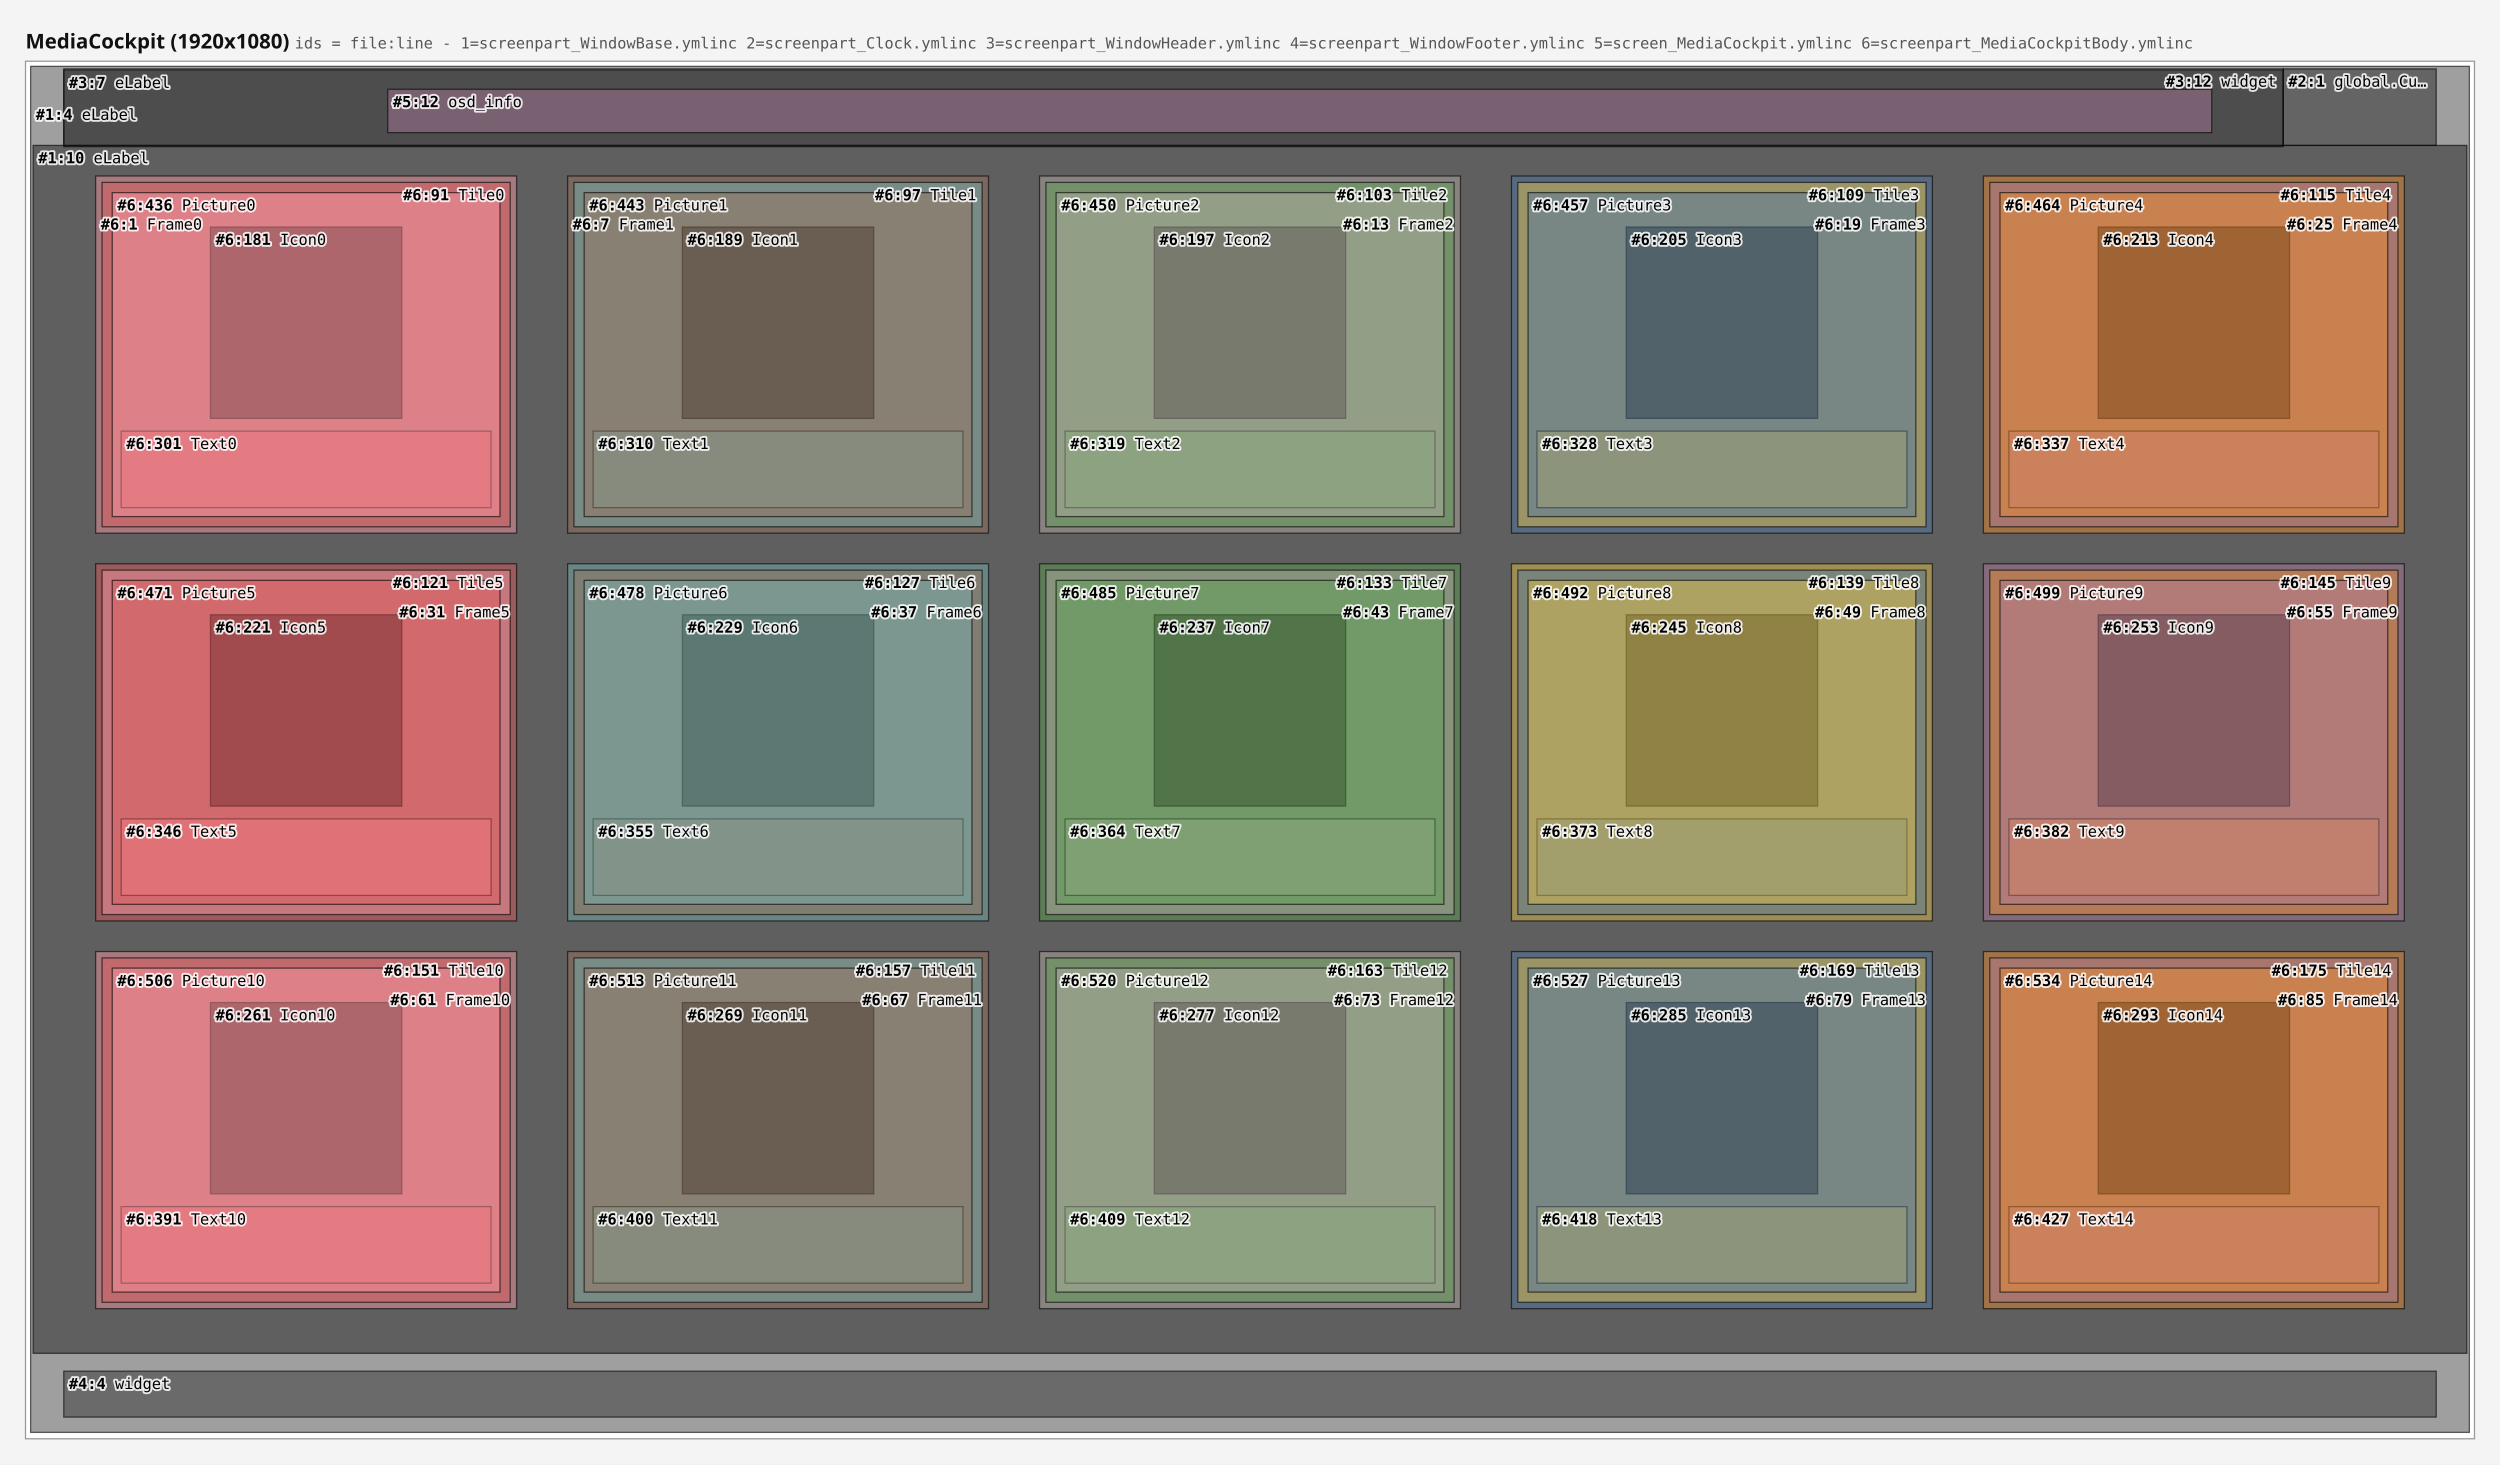
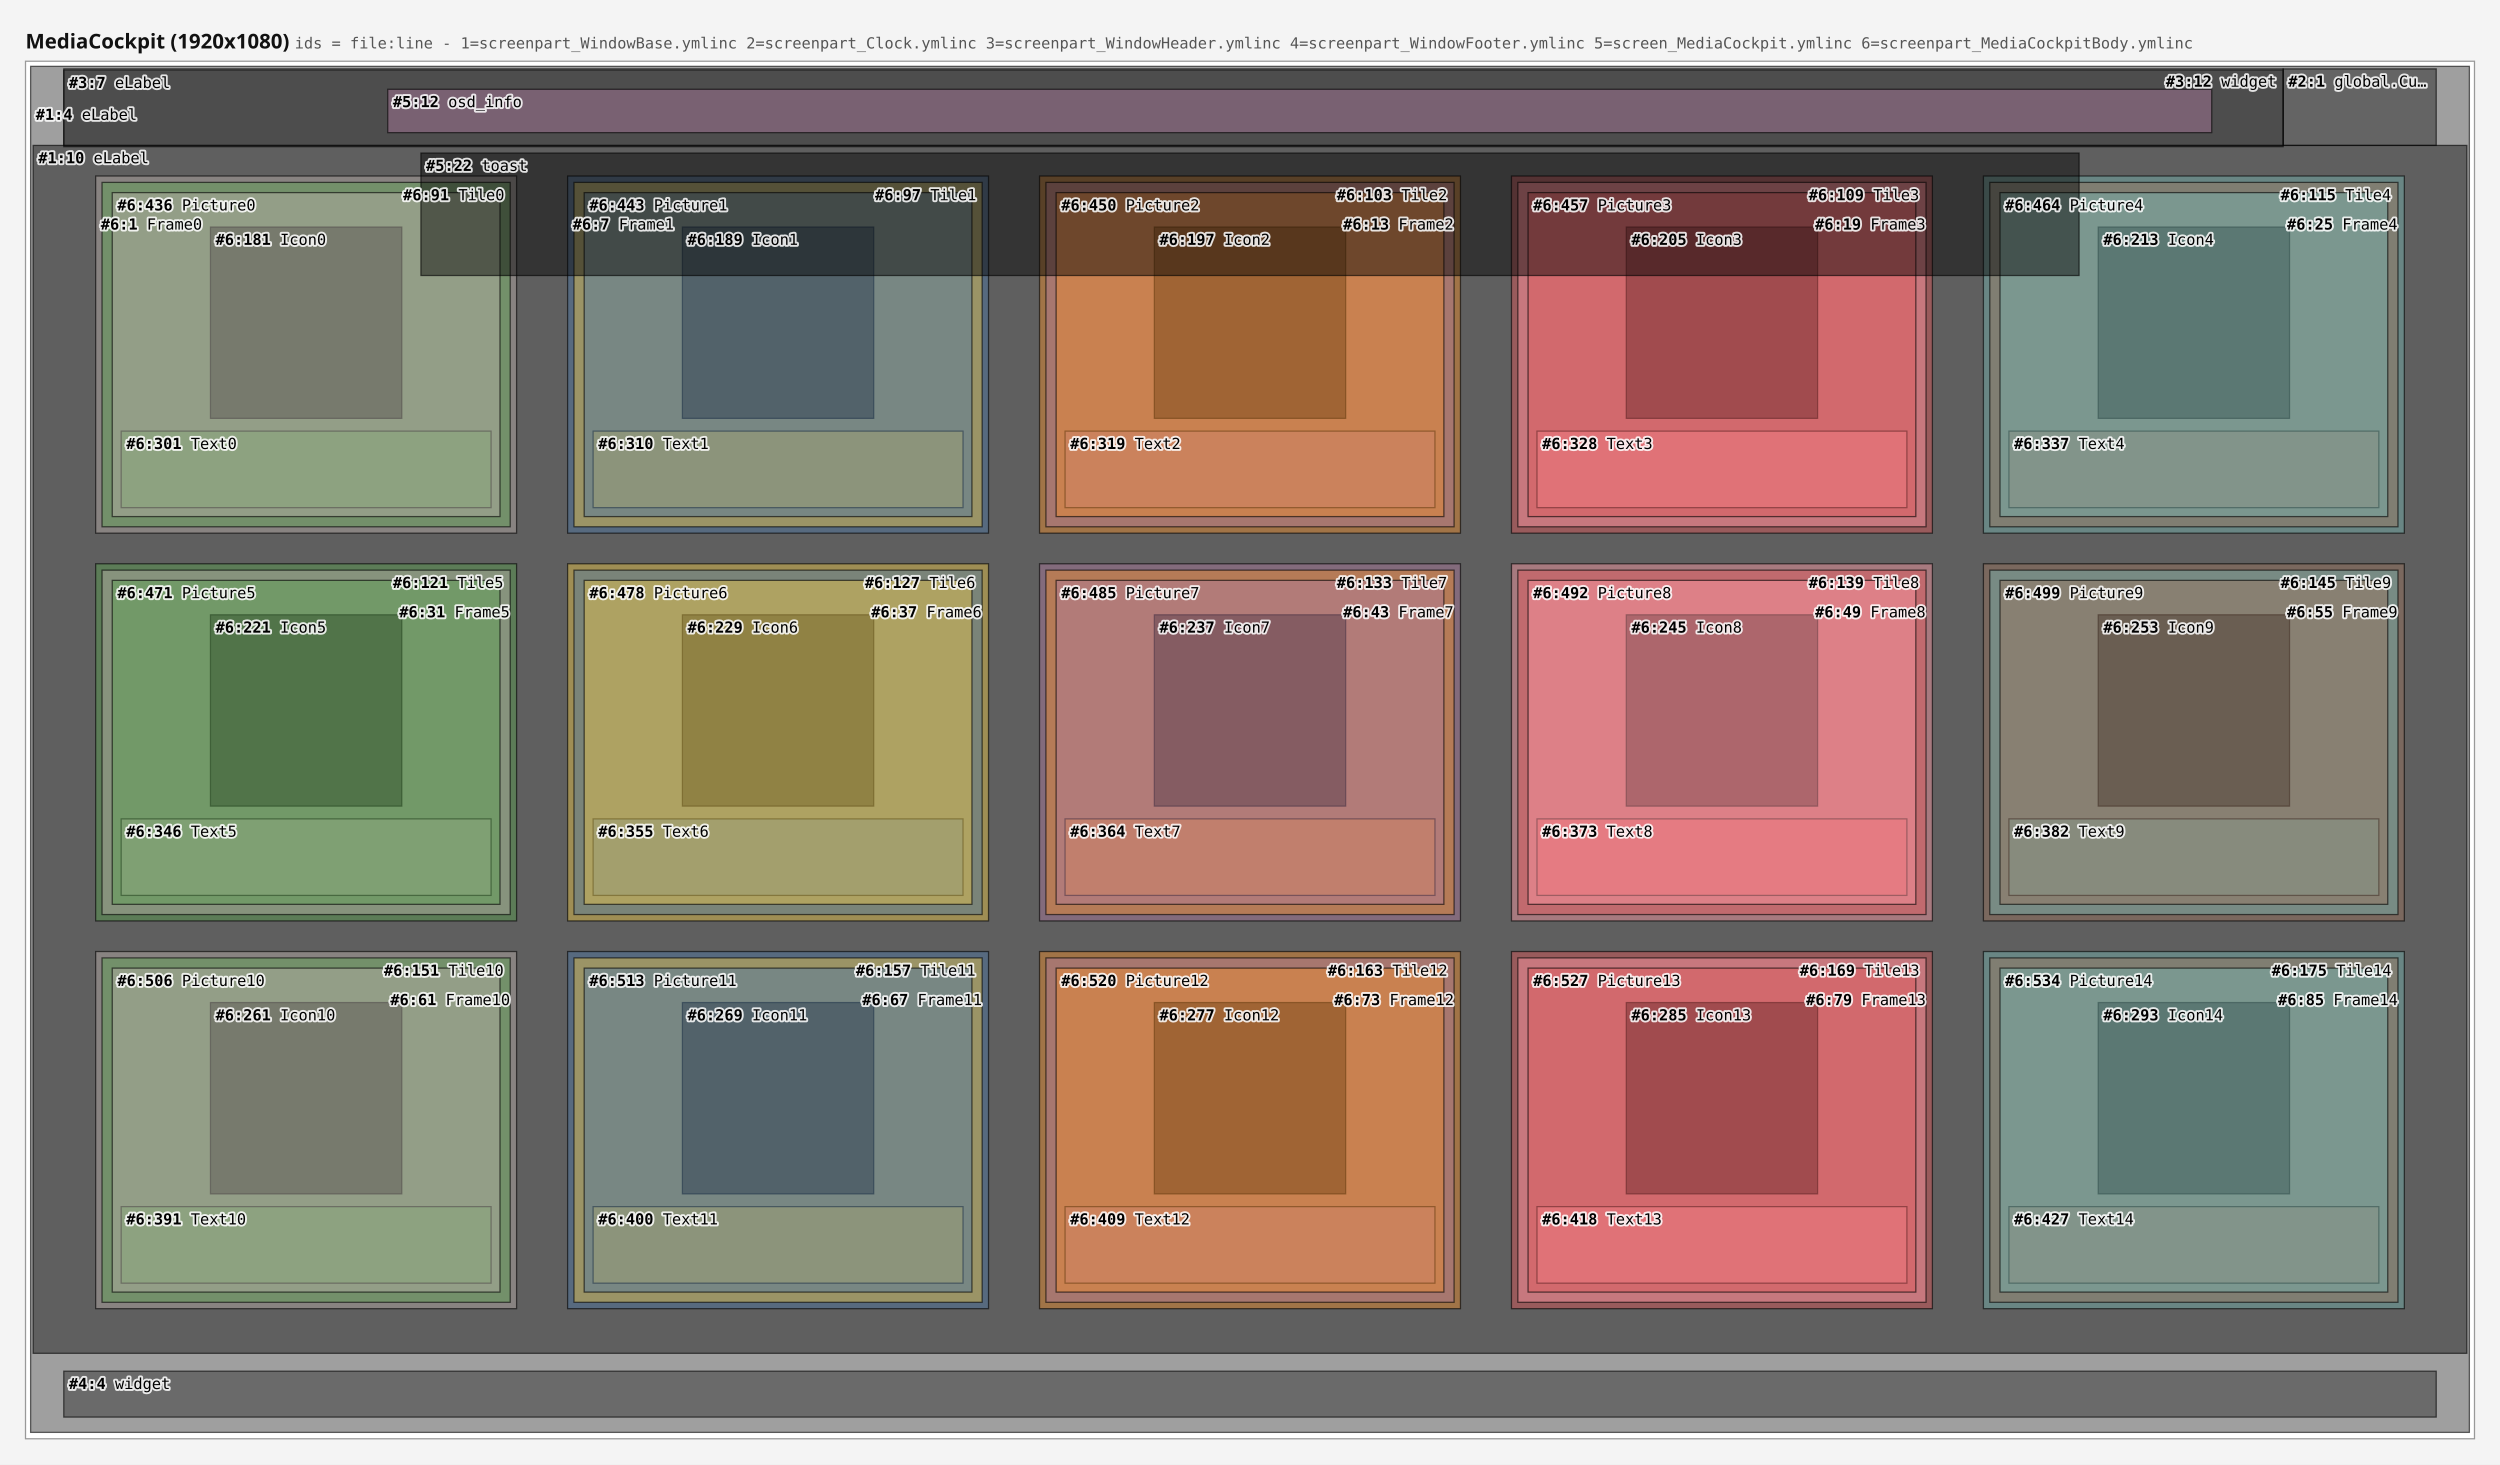
<svg xmlns="http://www.w3.org/2000/svg" width="1960" height="1148" viewBox="0 0 1960 1148">
  <rect x="0" y="0" width="1960" height="1148" fill="#f4f4f4" />
  <text x="20" y="38" font-family="sans-serif" font-size="16" font-weight="bold" fill="#111111">MediaCockpit (1920x1080) <tspan font-family="monospace" font-size="12" font-weight="normal" fill="#555555">ids = file:line - 1=screenpart_WindowBase.ymlinc  2=screenpart_Clock.ymlinc  3=screenpart_WindowHeader.ymlinc  4=screenpart_WindowFooter.ymlinc  5=screen_MediaCockpit.ymlinc  6=screenpart_MediaCockpitBody.ymlinc</tspan>
  </text>
  <g data-screen="0" transform="translate(20,48)">
    <rect x="0" y="0" width="1920" height="1080" fill="#ffffff" stroke="#999999" stroke-width="1" />
    <rect data-ref="0:0" data-src="screenpart_WindowBase.ymlinc:4" x="4" y="4" width="1912" height="1071" fill="#2c2c2c" fill-opacity="0.45" stroke="#000000" stroke-opacity="0.6" stroke-width="1" />
    <rect data-ref="0:1" data-src="screenpart_WindowBase.ymlinc:10" x="6" y="66" width="1908" height="947" fill="#121212" fill-opacity="0.45" stroke="#000000" stroke-opacity="0.6" stroke-width="1" />
-     <rect data-ref="0:7" data-src="screenpart_MediaCockpitBody.ymlinc:1" x="55" y="90" width="330" height="280" fill="#ff9da7" fill-opacity="0.45" stroke="#000000" stroke-opacity="0.6" stroke-width="1" />
-     <rect data-ref="0:8" data-src="screenpart_MediaCockpitBody.ymlinc:7" x="425" y="90" width="330" height="280" fill="#9c755f" fill-opacity="0.45" stroke="#000000" stroke-opacity="0.6" stroke-width="1" />
-     <rect data-ref="0:9" data-src="screenpart_MediaCockpitBody.ymlinc:13" x="795" y="90" width="330" height="280" fill="#bab0ac" fill-opacity="0.45" stroke="#000000" stroke-opacity="0.6" stroke-width="1" />
-     <rect data-ref="0:10" data-src="screenpart_MediaCockpitBody.ymlinc:19" x="1165" y="90" width="330" height="280" fill="#4e79a7" fill-opacity="0.45" stroke="#000000" stroke-opacity="0.6" stroke-width="1" />
-     <rect data-ref="0:11" data-src="screenpart_MediaCockpitBody.ymlinc:25" x="1535" y="90" width="330" height="280" fill="#f28e2b" fill-opacity="0.45" stroke="#000000" stroke-opacity="0.6" stroke-width="1" />
-     <rect data-ref="0:12" data-src="screenpart_MediaCockpitBody.ymlinc:31" x="55" y="394" width="330" height="280" fill="#e15759" fill-opacity="0.45" stroke="#000000" stroke-opacity="0.6" stroke-width="1" />
-     <rect data-ref="0:13" data-src="screenpart_MediaCockpitBody.ymlinc:37" x="425" y="394" width="330" height="280" fill="#76b7b2" fill-opacity="0.45" stroke="#000000" stroke-opacity="0.6" stroke-width="1" />
-     <rect data-ref="0:14" data-src="screenpart_MediaCockpitBody.ymlinc:43" x="795" y="394" width="330" height="280" fill="#59a14f" fill-opacity="0.45" stroke="#000000" stroke-opacity="0.6" stroke-width="1" />
-     <rect data-ref="0:15" data-src="screenpart_MediaCockpitBody.ymlinc:49" x="1165" y="394" width="330" height="280" fill="#edc948" fill-opacity="0.45" stroke="#000000" stroke-opacity="0.6" stroke-width="1" />
-     <rect data-ref="0:16" data-src="screenpart_MediaCockpitBody.ymlinc:55" x="1535" y="394" width="330" height="280" fill="#b07aa1" fill-opacity="0.45" stroke="#000000" stroke-opacity="0.6" stroke-width="1" />
-     <rect data-ref="0:17" data-src="screenpart_MediaCockpitBody.ymlinc:61" x="55" y="698" width="330" height="280" fill="#ff9da7" fill-opacity="0.45" stroke="#000000" stroke-opacity="0.6" stroke-width="1" />
-     <rect data-ref="0:18" data-src="screenpart_MediaCockpitBody.ymlinc:67" x="425" y="698" width="330" height="280" fill="#9c755f" fill-opacity="0.45" stroke="#000000" stroke-opacity="0.6" stroke-width="1" />
-     <rect data-ref="0:19" data-src="screenpart_MediaCockpitBody.ymlinc:73" x="795" y="698" width="330" height="280" fill="#bab0ac" fill-opacity="0.45" stroke="#000000" stroke-opacity="0.6" stroke-width="1" />
-     <rect data-ref="0:20" data-src="screenpart_MediaCockpitBody.ymlinc:79" x="1165" y="698" width="330" height="280" fill="#4e79a7" fill-opacity="0.45" stroke="#000000" stroke-opacity="0.6" stroke-width="1" />
-     <rect data-ref="0:21" data-src="screenpart_MediaCockpitBody.ymlinc:85" x="1535" y="698" width="330" height="280" fill="#f28e2b" fill-opacity="0.45" stroke="#000000" stroke-opacity="0.6" stroke-width="1" />
-     <rect data-ref="0:22" data-src="screenpart_MediaCockpitBody.ymlinc:91" x="60" y="95" width="320" height="270" fill="#e15759" fill-opacity="0.45" stroke="#000000" stroke-opacity="0.6" stroke-width="1" />
-     <rect data-ref="0:23" data-src="screenpart_MediaCockpitBody.ymlinc:97" x="430" y="95" width="320" height="270" fill="#76b7b2" fill-opacity="0.45" stroke="#000000" stroke-opacity="0.6" stroke-width="1" />
-     <rect data-ref="0:24" data-src="screenpart_MediaCockpitBody.ymlinc:103" x="800" y="95" width="320" height="270" fill="#59a14f" fill-opacity="0.45" stroke="#000000" stroke-opacity="0.6" stroke-width="1" />
-     <rect data-ref="0:25" data-src="screenpart_MediaCockpitBody.ymlinc:109" x="1170" y="95" width="320" height="270" fill="#edc948" fill-opacity="0.45" stroke="#000000" stroke-opacity="0.6" stroke-width="1" />
-     <rect data-ref="0:26" data-src="screenpart_MediaCockpitBody.ymlinc:115" x="1540" y="95" width="320" height="270" fill="#b07aa1" fill-opacity="0.45" stroke="#000000" stroke-opacity="0.6" stroke-width="1" />
-     <rect data-ref="0:27" data-src="screenpart_MediaCockpitBody.ymlinc:121" x="60" y="399" width="320" height="270" fill="#ff9da7" fill-opacity="0.45" stroke="#000000" stroke-opacity="0.6" stroke-width="1" />
-     <rect data-ref="0:28" data-src="screenpart_MediaCockpitBody.ymlinc:127" x="430" y="399" width="320" height="270" fill="#9c755f" fill-opacity="0.45" stroke="#000000" stroke-opacity="0.6" stroke-width="1" />
-     <rect data-ref="0:29" data-src="screenpart_MediaCockpitBody.ymlinc:133" x="800" y="399" width="320" height="270" fill="#bab0ac" fill-opacity="0.45" stroke="#000000" stroke-opacity="0.6" stroke-width="1" />
-     <rect data-ref="0:30" data-src="screenpart_MediaCockpitBody.ymlinc:139" x="1170" y="399" width="320" height="270" fill="#4e79a7" fill-opacity="0.45" stroke="#000000" stroke-opacity="0.6" stroke-width="1" />
-     <rect data-ref="0:31" data-src="screenpart_MediaCockpitBody.ymlinc:145" x="1540" y="399" width="320" height="270" fill="#f28e2b" fill-opacity="0.45" stroke="#000000" stroke-opacity="0.6" stroke-width="1" />
-     <rect data-ref="0:32" data-src="screenpart_MediaCockpitBody.ymlinc:151" x="60" y="703" width="320" height="270" fill="#e15759" fill-opacity="0.45" stroke="#000000" stroke-opacity="0.6" stroke-width="1" />
-     <rect data-ref="0:33" data-src="screenpart_MediaCockpitBody.ymlinc:157" x="430" y="703" width="320" height="270" fill="#76b7b2" fill-opacity="0.45" stroke="#000000" stroke-opacity="0.6" stroke-width="1" />
-     <rect data-ref="0:34" data-src="screenpart_MediaCockpitBody.ymlinc:163" x="800" y="703" width="320" height="270" fill="#59a14f" fill-opacity="0.45" stroke="#000000" stroke-opacity="0.6" stroke-width="1" />
-     <rect data-ref="0:35" data-src="screenpart_MediaCockpitBody.ymlinc:169" x="1170" y="703" width="320" height="270" fill="#edc948" fill-opacity="0.45" stroke="#000000" stroke-opacity="0.6" stroke-width="1" />
-     <rect data-ref="0:36" data-src="screenpart_MediaCockpitBody.ymlinc:175" x="1540" y="703" width="320" height="270" fill="#b07aa1" fill-opacity="0.45" stroke="#000000" stroke-opacity="0.6" stroke-width="1" />
-     <rect data-ref="0:37" data-src="screenpart_MediaCockpitBody.ymlinc:181" x="145" y="130" width="150" height="150" fill="#000000" fill-opacity="0.45" stroke="#000000" stroke-opacity="0.6" stroke-width="1" />
-     <rect data-ref="0:38" data-src="screenpart_MediaCockpitBody.ymlinc:189" x="515" y="130" width="150" height="150" fill="#000000" fill-opacity="0.45" stroke="#000000" stroke-opacity="0.6" stroke-width="1" />
-     <rect data-ref="0:39" data-src="screenpart_MediaCockpitBody.ymlinc:197" x="885" y="130" width="150" height="150" fill="#000000" fill-opacity="0.45" stroke="#000000" stroke-opacity="0.6" stroke-width="1" />
-     <rect data-ref="0:40" data-src="screenpart_MediaCockpitBody.ymlinc:205" x="1255" y="130" width="150" height="150" fill="#000000" fill-opacity="0.45" stroke="#000000" stroke-opacity="0.6" stroke-width="1" />
-     <rect data-ref="0:41" data-src="screenpart_MediaCockpitBody.ymlinc:213" x="1625" y="130" width="150" height="150" fill="#000000" fill-opacity="0.45" stroke="#000000" stroke-opacity="0.6" stroke-width="1" />
-     <rect data-ref="0:42" data-src="screenpart_MediaCockpitBody.ymlinc:221" x="145" y="434" width="150" height="150" fill="#000000" fill-opacity="0.45" stroke="#000000" stroke-opacity="0.6" stroke-width="1" />
-     <rect data-ref="0:43" data-src="screenpart_MediaCockpitBody.ymlinc:229" x="515" y="434" width="150" height="150" fill="#000000" fill-opacity="0.45" stroke="#000000" stroke-opacity="0.6" stroke-width="1" />
-     <rect data-ref="0:44" data-src="screenpart_MediaCockpitBody.ymlinc:237" x="885" y="434" width="150" height="150" fill="#000000" fill-opacity="0.45" stroke="#000000" stroke-opacity="0.6" stroke-width="1" />
-     <rect data-ref="0:45" data-src="screenpart_MediaCockpitBody.ymlinc:245" x="1255" y="434" width="150" height="150" fill="#000000" fill-opacity="0.45" stroke="#000000" stroke-opacity="0.6" stroke-width="1" />
-     <rect data-ref="0:46" data-src="screenpart_MediaCockpitBody.ymlinc:253" x="1625" y="434" width="150" height="150" fill="#000000" fill-opacity="0.45" stroke="#000000" stroke-opacity="0.6" stroke-width="1" />
-     <rect data-ref="0:47" data-src="screenpart_MediaCockpitBody.ymlinc:261" x="145" y="738" width="150" height="150" fill="#000000" fill-opacity="0.45" stroke="#000000" stroke-opacity="0.6" stroke-width="1" />
-     <rect data-ref="0:48" data-src="screenpart_MediaCockpitBody.ymlinc:269" x="515" y="738" width="150" height="150" fill="#000000" fill-opacity="0.45" stroke="#000000" stroke-opacity="0.6" stroke-width="1" />
-     <rect data-ref="0:49" data-src="screenpart_MediaCockpitBody.ymlinc:277" x="885" y="738" width="150" height="150" fill="#000000" fill-opacity="0.45" stroke="#000000" stroke-opacity="0.6" stroke-width="1" />
-     <rect data-ref="0:50" data-src="screenpart_MediaCockpitBody.ymlinc:285" x="1255" y="738" width="150" height="150" fill="#000000" fill-opacity="0.45" stroke="#000000" stroke-opacity="0.6" stroke-width="1" />
-     <rect data-ref="0:51" data-src="screenpart_MediaCockpitBody.ymlinc:293" x="1625" y="738" width="150" height="150" fill="#000000" fill-opacity="0.45" stroke="#000000" stroke-opacity="0.6" stroke-width="1" />
-     <rect data-ref="0:52" data-src="screenpart_MediaCockpitBody.ymlinc:301" x="75" y="290" width="290" height="60" fill="#e15759" fill-opacity="0.45" stroke="#000000" stroke-opacity="0.6" stroke-width="1" />
-     <rect data-ref="0:53" data-src="screenpart_MediaCockpitBody.ymlinc:310" x="445" y="290" width="290" height="60" fill="#76b7b2" fill-opacity="0.45" stroke="#000000" stroke-opacity="0.6" stroke-width="1" />
-     <rect data-ref="0:54" data-src="screenpart_MediaCockpitBody.ymlinc:319" x="815" y="290" width="290" height="60" fill="#59a14f" fill-opacity="0.45" stroke="#000000" stroke-opacity="0.6" stroke-width="1" />
-     <rect data-ref="0:55" data-src="screenpart_MediaCockpitBody.ymlinc:328" x="1185" y="290" width="290" height="60" fill="#edc948" fill-opacity="0.45" stroke="#000000" stroke-opacity="0.6" stroke-width="1" />
-     <rect data-ref="0:56" data-src="screenpart_MediaCockpitBody.ymlinc:337" x="1555" y="290" width="290" height="60" fill="#b07aa1" fill-opacity="0.45" stroke="#000000" stroke-opacity="0.6" stroke-width="1" />
-     <rect data-ref="0:57" data-src="screenpart_MediaCockpitBody.ymlinc:346" x="75" y="594" width="290" height="60" fill="#ff9da7" fill-opacity="0.45" stroke="#000000" stroke-opacity="0.6" stroke-width="1" />
-     <rect data-ref="0:58" data-src="screenpart_MediaCockpitBody.ymlinc:355" x="445" y="594" width="290" height="60" fill="#9c755f" fill-opacity="0.45" stroke="#000000" stroke-opacity="0.6" stroke-width="1" />
-     <rect data-ref="0:59" data-src="screenpart_MediaCockpitBody.ymlinc:364" x="815" y="594" width="290" height="60" fill="#bab0ac" fill-opacity="0.45" stroke="#000000" stroke-opacity="0.6" stroke-width="1" />
-     <rect data-ref="0:60" data-src="screenpart_MediaCockpitBody.ymlinc:373" x="1185" y="594" width="290" height="60" fill="#4e79a7" fill-opacity="0.45" stroke="#000000" stroke-opacity="0.6" stroke-width="1" />
-     <rect data-ref="0:61" data-src="screenpart_MediaCockpitBody.ymlinc:382" x="1555" y="594" width="290" height="60" fill="#f28e2b" fill-opacity="0.45" stroke="#000000" stroke-opacity="0.6" stroke-width="1" />
-     <rect data-ref="0:62" data-src="screenpart_MediaCockpitBody.ymlinc:391" x="75" y="898" width="290" height="60" fill="#e15759" fill-opacity="0.45" stroke="#000000" stroke-opacity="0.6" stroke-width="1" />
-     <rect data-ref="0:63" data-src="screenpart_MediaCockpitBody.ymlinc:400" x="445" y="898" width="290" height="60" fill="#76b7b2" fill-opacity="0.45" stroke="#000000" stroke-opacity="0.6" stroke-width="1" />
-     <rect data-ref="0:64" data-src="screenpart_MediaCockpitBody.ymlinc:409" x="815" y="898" width="290" height="60" fill="#59a14f" fill-opacity="0.45" stroke="#000000" stroke-opacity="0.6" stroke-width="1" />
-     <rect data-ref="0:65" data-src="screenpart_MediaCockpitBody.ymlinc:418" x="1185" y="898" width="290" height="60" fill="#edc948" fill-opacity="0.45" stroke="#000000" stroke-opacity="0.6" stroke-width="1" />
-     <rect data-ref="0:66" data-src="screenpart_MediaCockpitBody.ymlinc:427" x="1555" y="898" width="290" height="60" fill="#b07aa1" fill-opacity="0.45" stroke="#000000" stroke-opacity="0.6" stroke-width="1" />
-     <rect data-ref="0:67" data-src="screenpart_MediaCockpitBody.ymlinc:436" x="68" y="103" width="304" height="254" fill="#ff9da7" fill-opacity="0.45" stroke="#000000" stroke-opacity="0.6" stroke-width="1" />
-     <rect data-ref="0:68" data-src="screenpart_MediaCockpitBody.ymlinc:443" x="438" y="103" width="304" height="254" fill="#9c755f" fill-opacity="0.45" stroke="#000000" stroke-opacity="0.6" stroke-width="1" />
-     <rect data-ref="0:69" data-src="screenpart_MediaCockpitBody.ymlinc:450" x="808" y="103" width="304" height="254" fill="#bab0ac" fill-opacity="0.45" stroke="#000000" stroke-opacity="0.6" stroke-width="1" />
-     <rect data-ref="0:70" data-src="screenpart_MediaCockpitBody.ymlinc:457" x="1178" y="103" width="304" height="254" fill="#4e79a7" fill-opacity="0.45" stroke="#000000" stroke-opacity="0.6" stroke-width="1" />
-     <rect data-ref="0:71" data-src="screenpart_MediaCockpitBody.ymlinc:464" x="1548" y="103" width="304" height="254" fill="#f28e2b" fill-opacity="0.45" stroke="#000000" stroke-opacity="0.6" stroke-width="1" />
-     <rect data-ref="0:72" data-src="screenpart_MediaCockpitBody.ymlinc:471" x="68" y="407" width="304" height="254" fill="#e15759" fill-opacity="0.45" stroke="#000000" stroke-opacity="0.6" stroke-width="1" />
-     <rect data-ref="0:73" data-src="screenpart_MediaCockpitBody.ymlinc:478" x="438" y="407" width="304" height="254" fill="#76b7b2" fill-opacity="0.45" stroke="#000000" stroke-opacity="0.6" stroke-width="1" />
-     <rect data-ref="0:74" data-src="screenpart_MediaCockpitBody.ymlinc:485" x="808" y="407" width="304" height="254" fill="#59a14f" fill-opacity="0.45" stroke="#000000" stroke-opacity="0.6" stroke-width="1" />
-     <rect data-ref="0:75" data-src="screenpart_MediaCockpitBody.ymlinc:492" x="1178" y="407" width="304" height="254" fill="#edc948" fill-opacity="0.45" stroke="#000000" stroke-opacity="0.6" stroke-width="1" />
-     <rect data-ref="0:76" data-src="screenpart_MediaCockpitBody.ymlinc:499" x="1548" y="407" width="304" height="254" fill="#b07aa1" fill-opacity="0.45" stroke="#000000" stroke-opacity="0.6" stroke-width="1" />
-     <rect data-ref="0:77" data-src="screenpart_MediaCockpitBody.ymlinc:506" x="68" y="711" width="304" height="254" fill="#ff9da7" fill-opacity="0.45" stroke="#000000" stroke-opacity="0.6" stroke-width="1" />
-     <rect data-ref="0:78" data-src="screenpart_MediaCockpitBody.ymlinc:513" x="438" y="711" width="304" height="254" fill="#9c755f" fill-opacity="0.45" stroke="#000000" stroke-opacity="0.6" stroke-width="1" />
-     <rect data-ref="0:79" data-src="screenpart_MediaCockpitBody.ymlinc:520" x="808" y="711" width="304" height="254" fill="#bab0ac" fill-opacity="0.45" stroke="#000000" stroke-opacity="0.6" stroke-width="1" />
-     <rect data-ref="0:80" data-src="screenpart_MediaCockpitBody.ymlinc:527" x="1178" y="711" width="304" height="254" fill="#4e79a7" fill-opacity="0.45" stroke="#000000" stroke-opacity="0.6" stroke-width="1" />
-     <rect data-ref="0:81" data-src="screenpart_MediaCockpitBody.ymlinc:534" x="1548" y="711" width="304" height="254" fill="#f28e2b" fill-opacity="0.45" stroke="#000000" stroke-opacity="0.6" stroke-width="1" />
+     <rect data-ref="0:9" data-src="screenpart_MediaCockpitBody.ymlinc:1" x="55" y="90" width="330" height="280" fill="#bab0ac" fill-opacity="0.45" stroke="#000000" stroke-opacity="0.6" stroke-width="1" />
+     <rect data-ref="0:10" data-src="screenpart_MediaCockpitBody.ymlinc:7" x="425" y="90" width="330" height="280" fill="#4e79a7" fill-opacity="0.45" stroke="#000000" stroke-opacity="0.6" stroke-width="1" />
+     <rect data-ref="0:11" data-src="screenpart_MediaCockpitBody.ymlinc:13" x="795" y="90" width="330" height="280" fill="#f28e2b" fill-opacity="0.45" stroke="#000000" stroke-opacity="0.6" stroke-width="1" />
+     <rect data-ref="0:12" data-src="screenpart_MediaCockpitBody.ymlinc:19" x="1165" y="90" width="330" height="280" fill="#e15759" fill-opacity="0.45" stroke="#000000" stroke-opacity="0.6" stroke-width="1" />
+     <rect data-ref="0:13" data-src="screenpart_MediaCockpitBody.ymlinc:25" x="1535" y="90" width="330" height="280" fill="#76b7b2" fill-opacity="0.45" stroke="#000000" stroke-opacity="0.6" stroke-width="1" />
+     <rect data-ref="0:14" data-src="screenpart_MediaCockpitBody.ymlinc:31" x="55" y="394" width="330" height="280" fill="#59a14f" fill-opacity="0.45" stroke="#000000" stroke-opacity="0.6" stroke-width="1" />
+     <rect data-ref="0:15" data-src="screenpart_MediaCockpitBody.ymlinc:37" x="425" y="394" width="330" height="280" fill="#edc948" fill-opacity="0.45" stroke="#000000" stroke-opacity="0.6" stroke-width="1" />
+     <rect data-ref="0:16" data-src="screenpart_MediaCockpitBody.ymlinc:43" x="795" y="394" width="330" height="280" fill="#b07aa1" fill-opacity="0.45" stroke="#000000" stroke-opacity="0.6" stroke-width="1" />
+     <rect data-ref="0:17" data-src="screenpart_MediaCockpitBody.ymlinc:49" x="1165" y="394" width="330" height="280" fill="#ff9da7" fill-opacity="0.45" stroke="#000000" stroke-opacity="0.6" stroke-width="1" />
+     <rect data-ref="0:18" data-src="screenpart_MediaCockpitBody.ymlinc:55" x="1535" y="394" width="330" height="280" fill="#9c755f" fill-opacity="0.45" stroke="#000000" stroke-opacity="0.6" stroke-width="1" />
+     <rect data-ref="0:19" data-src="screenpart_MediaCockpitBody.ymlinc:61" x="55" y="698" width="330" height="280" fill="#bab0ac" fill-opacity="0.45" stroke="#000000" stroke-opacity="0.6" stroke-width="1" />
+     <rect data-ref="0:20" data-src="screenpart_MediaCockpitBody.ymlinc:67" x="425" y="698" width="330" height="280" fill="#4e79a7" fill-opacity="0.45" stroke="#000000" stroke-opacity="0.6" stroke-width="1" />
+     <rect data-ref="0:21" data-src="screenpart_MediaCockpitBody.ymlinc:73" x="795" y="698" width="330" height="280" fill="#f28e2b" fill-opacity="0.45" stroke="#000000" stroke-opacity="0.6" stroke-width="1" />
+     <rect data-ref="0:22" data-src="screenpart_MediaCockpitBody.ymlinc:79" x="1165" y="698" width="330" height="280" fill="#e15759" fill-opacity="0.45" stroke="#000000" stroke-opacity="0.6" stroke-width="1" />
+     <rect data-ref="0:23" data-src="screenpart_MediaCockpitBody.ymlinc:85" x="1535" y="698" width="330" height="280" fill="#76b7b2" fill-opacity="0.45" stroke="#000000" stroke-opacity="0.6" stroke-width="1" />
+     <rect data-ref="0:24" data-src="screenpart_MediaCockpitBody.ymlinc:91" x="60" y="95" width="320" height="270" fill="#59a14f" fill-opacity="0.45" stroke="#000000" stroke-opacity="0.6" stroke-width="1" />
+     <rect data-ref="0:25" data-src="screenpart_MediaCockpitBody.ymlinc:97" x="430" y="95" width="320" height="270" fill="#edc948" fill-opacity="0.45" stroke="#000000" stroke-opacity="0.6" stroke-width="1" />
+     <rect data-ref="0:26" data-src="screenpart_MediaCockpitBody.ymlinc:103" x="800" y="95" width="320" height="270" fill="#b07aa1" fill-opacity="0.45" stroke="#000000" stroke-opacity="0.6" stroke-width="1" />
+     <rect data-ref="0:27" data-src="screenpart_MediaCockpitBody.ymlinc:109" x="1170" y="95" width="320" height="270" fill="#ff9da7" fill-opacity="0.45" stroke="#000000" stroke-opacity="0.6" stroke-width="1" />
+     <rect data-ref="0:28" data-src="screenpart_MediaCockpitBody.ymlinc:115" x="1540" y="95" width="320" height="270" fill="#9c755f" fill-opacity="0.45" stroke="#000000" stroke-opacity="0.6" stroke-width="1" />
+     <rect data-ref="0:29" data-src="screenpart_MediaCockpitBody.ymlinc:121" x="60" y="399" width="320" height="270" fill="#bab0ac" fill-opacity="0.45" stroke="#000000" stroke-opacity="0.6" stroke-width="1" />
+     <rect data-ref="0:30" data-src="screenpart_MediaCockpitBody.ymlinc:127" x="430" y="399" width="320" height="270" fill="#4e79a7" fill-opacity="0.45" stroke="#000000" stroke-opacity="0.6" stroke-width="1" />
+     <rect data-ref="0:31" data-src="screenpart_MediaCockpitBody.ymlinc:133" x="800" y="399" width="320" height="270" fill="#f28e2b" fill-opacity="0.45" stroke="#000000" stroke-opacity="0.6" stroke-width="1" />
+     <rect data-ref="0:32" data-src="screenpart_MediaCockpitBody.ymlinc:139" x="1170" y="399" width="320" height="270" fill="#e15759" fill-opacity="0.45" stroke="#000000" stroke-opacity="0.6" stroke-width="1" />
+     <rect data-ref="0:33" data-src="screenpart_MediaCockpitBody.ymlinc:145" x="1540" y="399" width="320" height="270" fill="#76b7b2" fill-opacity="0.45" stroke="#000000" stroke-opacity="0.6" stroke-width="1" />
+     <rect data-ref="0:34" data-src="screenpart_MediaCockpitBody.ymlinc:151" x="60" y="703" width="320" height="270" fill="#59a14f" fill-opacity="0.45" stroke="#000000" stroke-opacity="0.6" stroke-width="1" />
+     <rect data-ref="0:35" data-src="screenpart_MediaCockpitBody.ymlinc:157" x="430" y="703" width="320" height="270" fill="#edc948" fill-opacity="0.45" stroke="#000000" stroke-opacity="0.6" stroke-width="1" />
+     <rect data-ref="0:36" data-src="screenpart_MediaCockpitBody.ymlinc:163" x="800" y="703" width="320" height="270" fill="#b07aa1" fill-opacity="0.45" stroke="#000000" stroke-opacity="0.6" stroke-width="1" />
+     <rect data-ref="0:37" data-src="screenpart_MediaCockpitBody.ymlinc:169" x="1170" y="703" width="320" height="270" fill="#ff9da7" fill-opacity="0.45" stroke="#000000" stroke-opacity="0.6" stroke-width="1" />
+     <rect data-ref="0:38" data-src="screenpart_MediaCockpitBody.ymlinc:175" x="1540" y="703" width="320" height="270" fill="#9c755f" fill-opacity="0.45" stroke="#000000" stroke-opacity="0.6" stroke-width="1" />
+     <rect data-ref="0:39" data-src="screenpart_MediaCockpitBody.ymlinc:181" x="145" y="130" width="150" height="150" fill="#000000" fill-opacity="0.45" stroke="#000000" stroke-opacity="0.6" stroke-width="1" />
+     <rect data-ref="0:40" data-src="screenpart_MediaCockpitBody.ymlinc:189" x="515" y="130" width="150" height="150" fill="#000000" fill-opacity="0.45" stroke="#000000" stroke-opacity="0.6" stroke-width="1" />
+     <rect data-ref="0:41" data-src="screenpart_MediaCockpitBody.ymlinc:197" x="885" y="130" width="150" height="150" fill="#000000" fill-opacity="0.45" stroke="#000000" stroke-opacity="0.6" stroke-width="1" />
+     <rect data-ref="0:42" data-src="screenpart_MediaCockpitBody.ymlinc:205" x="1255" y="130" width="150" height="150" fill="#000000" fill-opacity="0.45" stroke="#000000" stroke-opacity="0.6" stroke-width="1" />
+     <rect data-ref="0:43" data-src="screenpart_MediaCockpitBody.ymlinc:213" x="1625" y="130" width="150" height="150" fill="#000000" fill-opacity="0.45" stroke="#000000" stroke-opacity="0.6" stroke-width="1" />
+     <rect data-ref="0:44" data-src="screenpart_MediaCockpitBody.ymlinc:221" x="145" y="434" width="150" height="150" fill="#000000" fill-opacity="0.45" stroke="#000000" stroke-opacity="0.6" stroke-width="1" />
+     <rect data-ref="0:45" data-src="screenpart_MediaCockpitBody.ymlinc:229" x="515" y="434" width="150" height="150" fill="#000000" fill-opacity="0.45" stroke="#000000" stroke-opacity="0.6" stroke-width="1" />
+     <rect data-ref="0:46" data-src="screenpart_MediaCockpitBody.ymlinc:237" x="885" y="434" width="150" height="150" fill="#000000" fill-opacity="0.45" stroke="#000000" stroke-opacity="0.6" stroke-width="1" />
+     <rect data-ref="0:47" data-src="screenpart_MediaCockpitBody.ymlinc:245" x="1255" y="434" width="150" height="150" fill="#000000" fill-opacity="0.45" stroke="#000000" stroke-opacity="0.6" stroke-width="1" />
+     <rect data-ref="0:48" data-src="screenpart_MediaCockpitBody.ymlinc:253" x="1625" y="434" width="150" height="150" fill="#000000" fill-opacity="0.45" stroke="#000000" stroke-opacity="0.6" stroke-width="1" />
+     <rect data-ref="0:49" data-src="screenpart_MediaCockpitBody.ymlinc:261" x="145" y="738" width="150" height="150" fill="#000000" fill-opacity="0.45" stroke="#000000" stroke-opacity="0.6" stroke-width="1" />
+     <rect data-ref="0:50" data-src="screenpart_MediaCockpitBody.ymlinc:269" x="515" y="738" width="150" height="150" fill="#000000" fill-opacity="0.45" stroke="#000000" stroke-opacity="0.6" stroke-width="1" />
+     <rect data-ref="0:51" data-src="screenpart_MediaCockpitBody.ymlinc:277" x="885" y="738" width="150" height="150" fill="#000000" fill-opacity="0.45" stroke="#000000" stroke-opacity="0.6" stroke-width="1" />
+     <rect data-ref="0:52" data-src="screenpart_MediaCockpitBody.ymlinc:285" x="1255" y="738" width="150" height="150" fill="#000000" fill-opacity="0.45" stroke="#000000" stroke-opacity="0.6" stroke-width="1" />
+     <rect data-ref="0:53" data-src="screenpart_MediaCockpitBody.ymlinc:293" x="1625" y="738" width="150" height="150" fill="#000000" fill-opacity="0.45" stroke="#000000" stroke-opacity="0.6" stroke-width="1" />
+     <rect data-ref="0:54" data-src="screenpart_MediaCockpitBody.ymlinc:301" x="75" y="290" width="290" height="60" fill="#59a14f" fill-opacity="0.45" stroke="#000000" stroke-opacity="0.6" stroke-width="1" />
+     <rect data-ref="0:55" data-src="screenpart_MediaCockpitBody.ymlinc:310" x="445" y="290" width="290" height="60" fill="#edc948" fill-opacity="0.45" stroke="#000000" stroke-opacity="0.6" stroke-width="1" />
+     <rect data-ref="0:56" data-src="screenpart_MediaCockpitBody.ymlinc:319" x="815" y="290" width="290" height="60" fill="#b07aa1" fill-opacity="0.45" stroke="#000000" stroke-opacity="0.6" stroke-width="1" />
+     <rect data-ref="0:57" data-src="screenpart_MediaCockpitBody.ymlinc:328" x="1185" y="290" width="290" height="60" fill="#ff9da7" fill-opacity="0.45" stroke="#000000" stroke-opacity="0.6" stroke-width="1" />
+     <rect data-ref="0:58" data-src="screenpart_MediaCockpitBody.ymlinc:337" x="1555" y="290" width="290" height="60" fill="#9c755f" fill-opacity="0.45" stroke="#000000" stroke-opacity="0.6" stroke-width="1" />
+     <rect data-ref="0:59" data-src="screenpart_MediaCockpitBody.ymlinc:346" x="75" y="594" width="290" height="60" fill="#bab0ac" fill-opacity="0.45" stroke="#000000" stroke-opacity="0.6" stroke-width="1" />
+     <rect data-ref="0:60" data-src="screenpart_MediaCockpitBody.ymlinc:355" x="445" y="594" width="290" height="60" fill="#4e79a7" fill-opacity="0.45" stroke="#000000" stroke-opacity="0.6" stroke-width="1" />
+     <rect data-ref="0:61" data-src="screenpart_MediaCockpitBody.ymlinc:364" x="815" y="594" width="290" height="60" fill="#f28e2b" fill-opacity="0.45" stroke="#000000" stroke-opacity="0.6" stroke-width="1" />
+     <rect data-ref="0:62" data-src="screenpart_MediaCockpitBody.ymlinc:373" x="1185" y="594" width="290" height="60" fill="#e15759" fill-opacity="0.45" stroke="#000000" stroke-opacity="0.6" stroke-width="1" />
+     <rect data-ref="0:63" data-src="screenpart_MediaCockpitBody.ymlinc:382" x="1555" y="594" width="290" height="60" fill="#76b7b2" fill-opacity="0.45" stroke="#000000" stroke-opacity="0.6" stroke-width="1" />
+     <rect data-ref="0:64" data-src="screenpart_MediaCockpitBody.ymlinc:391" x="75" y="898" width="290" height="60" fill="#59a14f" fill-opacity="0.45" stroke="#000000" stroke-opacity="0.6" stroke-width="1" />
+     <rect data-ref="0:65" data-src="screenpart_MediaCockpitBody.ymlinc:400" x="445" y="898" width="290" height="60" fill="#edc948" fill-opacity="0.45" stroke="#000000" stroke-opacity="0.6" stroke-width="1" />
+     <rect data-ref="0:66" data-src="screenpart_MediaCockpitBody.ymlinc:409" x="815" y="898" width="290" height="60" fill="#b07aa1" fill-opacity="0.45" stroke="#000000" stroke-opacity="0.6" stroke-width="1" />
+     <rect data-ref="0:67" data-src="screenpart_MediaCockpitBody.ymlinc:418" x="1185" y="898" width="290" height="60" fill="#ff9da7" fill-opacity="0.45" stroke="#000000" stroke-opacity="0.6" stroke-width="1" />
+     <rect data-ref="0:68" data-src="screenpart_MediaCockpitBody.ymlinc:427" x="1555" y="898" width="290" height="60" fill="#9c755f" fill-opacity="0.45" stroke="#000000" stroke-opacity="0.6" stroke-width="1" />
+     <rect data-ref="0:69" data-src="screenpart_MediaCockpitBody.ymlinc:436" x="68" y="103" width="304" height="254" fill="#bab0ac" fill-opacity="0.45" stroke="#000000" stroke-opacity="0.6" stroke-width="1" />
+     <rect data-ref="0:70" data-src="screenpart_MediaCockpitBody.ymlinc:443" x="438" y="103" width="304" height="254" fill="#4e79a7" fill-opacity="0.45" stroke="#000000" stroke-opacity="0.6" stroke-width="1" />
+     <rect data-ref="0:71" data-src="screenpart_MediaCockpitBody.ymlinc:450" x="808" y="103" width="304" height="254" fill="#f28e2b" fill-opacity="0.45" stroke="#000000" stroke-opacity="0.6" stroke-width="1" />
+     <rect data-ref="0:72" data-src="screenpart_MediaCockpitBody.ymlinc:457" x="1178" y="103" width="304" height="254" fill="#e15759" fill-opacity="0.45" stroke="#000000" stroke-opacity="0.6" stroke-width="1" />
+     <rect data-ref="0:73" data-src="screenpart_MediaCockpitBody.ymlinc:464" x="1548" y="103" width="304" height="254" fill="#76b7b2" fill-opacity="0.45" stroke="#000000" stroke-opacity="0.6" stroke-width="1" />
+     <rect data-ref="0:74" data-src="screenpart_MediaCockpitBody.ymlinc:471" x="68" y="407" width="304" height="254" fill="#59a14f" fill-opacity="0.45" stroke="#000000" stroke-opacity="0.6" stroke-width="1" />
+     <rect data-ref="0:75" data-src="screenpart_MediaCockpitBody.ymlinc:478" x="438" y="407" width="304" height="254" fill="#edc948" fill-opacity="0.45" stroke="#000000" stroke-opacity="0.6" stroke-width="1" />
+     <rect data-ref="0:76" data-src="screenpart_MediaCockpitBody.ymlinc:485" x="808" y="407" width="304" height="254" fill="#b07aa1" fill-opacity="0.45" stroke="#000000" stroke-opacity="0.6" stroke-width="1" />
+     <rect data-ref="0:77" data-src="screenpart_MediaCockpitBody.ymlinc:492" x="1178" y="407" width="304" height="254" fill="#ff9da7" fill-opacity="0.45" stroke="#000000" stroke-opacity="0.6" stroke-width="1" />
+     <rect data-ref="0:78" data-src="screenpart_MediaCockpitBody.ymlinc:499" x="1548" y="407" width="304" height="254" fill="#9c755f" fill-opacity="0.45" stroke="#000000" stroke-opacity="0.6" stroke-width="1" />
+     <rect data-ref="0:79" data-src="screenpart_MediaCockpitBody.ymlinc:506" x="68" y="711" width="304" height="254" fill="#bab0ac" fill-opacity="0.45" stroke="#000000" stroke-opacity="0.6" stroke-width="1" />
+     <rect data-ref="0:80" data-src="screenpart_MediaCockpitBody.ymlinc:513" x="438" y="711" width="304" height="254" fill="#4e79a7" fill-opacity="0.45" stroke="#000000" stroke-opacity="0.6" stroke-width="1" />
+     <rect data-ref="0:81" data-src="screenpart_MediaCockpitBody.ymlinc:520" x="808" y="711" width="304" height="254" fill="#f28e2b" fill-opacity="0.45" stroke="#000000" stroke-opacity="0.6" stroke-width="1" />
+     <rect data-ref="0:82" data-src="screenpart_MediaCockpitBody.ymlinc:527" x="1178" y="711" width="304" height="254" fill="#e15759" fill-opacity="0.45" stroke="#000000" stroke-opacity="0.6" stroke-width="1" />
+     <rect data-ref="0:83" data-src="screenpart_MediaCockpitBody.ymlinc:534" x="1548" y="711" width="304" height="254" fill="#76b7b2" fill-opacity="0.45" stroke="#000000" stroke-opacity="0.6" stroke-width="1" />
    <rect data-ref="0:5" data-src="screenpart_WindowFooter.ymlinc:4" x="30" y="1027" width="1860" height="36" fill="#2c2c2c" fill-opacity="0.45" stroke="#000000" stroke-opacity="0.6" stroke-width="1" />
    <rect data-ref="0:3" data-src="screenpart_WindowHeader.ymlinc:7" x="30" y="7" width="1740" height="60" fill="#2c2c2c" fill-opacity="0.45" stroke="#000000" stroke-opacity="0.6" stroke-width="1" />
    <rect data-ref="0:2" data-src="screenpart_Clock.ymlinc:1" x="1770" y="6" width="120" height="60" fill="#1d1d1d" fill-opacity="0.45" stroke="#000000" stroke-opacity="0.6" stroke-width="1" />
    <rect data-ref="0:4" data-src="screenpart_WindowHeader.ymlinc:12" x="30" y="6" width="1740" height="60" fill="#2c2c2c" fill-opacity="0.45" stroke="#000000" stroke-opacity="0.6" stroke-width="1" />
    <rect data-ref="0:6" data-src="screen_MediaCockpit.ymlinc:12" x="284" y="22" width="1430" height="34" fill="#b07aa1" fill-opacity="0.45" stroke="#000000" stroke-opacity="0.6" stroke-width="1" />
+     <rect data-ref="0:8" data-src="screen_MediaCockpit.ymlinc:22" x="310" y="72" width="1300" height="96" fill="#000000" fill-opacity="0.45" stroke="#000000" stroke-opacity="0.6" stroke-width="1" />
    <g pointer-events="none" font-family="monospace" font-size="12" fill="#000000" stroke="#ffffff" stroke-width="3" stroke-opacity="0.85" stroke-linejoin="round" paint-order="stroke">
      <text x="8" y="46">
        <tspan font-weight="bold">#1:4</tspan> eLabel</text>
      <text x="10" y="80">
        <tspan font-weight="bold">#1:10</tspan> eLabel</text>
      <text x="59" y="132">
        <tspan font-weight="bold">#6:1</tspan> Frame0</text>
      <text x="429" y="132">
        <tspan font-weight="bold">#6:7</tspan> Frame1</text>
      <text x="1033" y="132">
        <tspan font-weight="bold">#6:13</tspan> Frame2</text>
      <text x="1403" y="132">
        <tspan font-weight="bold">#6:19</tspan> Frame3</text>
      <text x="1773" y="132">
        <tspan font-weight="bold">#6:25</tspan> Frame4</text>
      <text x="293" y="436">
        <tspan font-weight="bold">#6:31</tspan> Frame5</text>
      <text x="663" y="436">
        <tspan font-weight="bold">#6:37</tspan> Frame6</text>
      <text x="1033" y="436">
        <tspan font-weight="bold">#6:43</tspan> Frame7</text>
      <text x="1403" y="436">
        <tspan font-weight="bold">#6:49</tspan> Frame8</text>
      <text x="1773" y="436">
        <tspan font-weight="bold">#6:55</tspan> Frame9</text>
      <text x="286" y="740">
        <tspan font-weight="bold">#6:61</tspan> Frame10</text>
      <text x="656" y="740">
        <tspan font-weight="bold">#6:67</tspan> Frame11</text>
      <text x="1026" y="740">
        <tspan font-weight="bold">#6:73</tspan> Frame12</text>
      <text x="1396" y="740">
        <tspan font-weight="bold">#6:79</tspan> Frame13</text>
      <text x="1766" y="740">
        <tspan font-weight="bold">#6:85</tspan> Frame14</text>
      <text x="296" y="109">
        <tspan font-weight="bold">#6:91</tspan> Tile0</text>
      <text x="666" y="109">
        <tspan font-weight="bold">#6:97</tspan> Tile1</text>
      <text x="1028" y="109">
        <tspan font-weight="bold">#6:103</tspan> Tile2</text>
      <text x="1398" y="109">
        <tspan font-weight="bold">#6:109</tspan> Tile3</text>
      <text x="1768" y="109">
        <tspan font-weight="bold">#6:115</tspan> Tile4</text>
      <text x="288" y="413">
        <tspan font-weight="bold">#6:121</tspan> Tile5</text>
      <text x="658" y="413">
        <tspan font-weight="bold">#6:127</tspan> Tile6</text>
      <text x="1028" y="413">
        <tspan font-weight="bold">#6:133</tspan> Tile7</text>
      <text x="1398" y="413">
        <tspan font-weight="bold">#6:139</tspan> Tile8</text>
      <text x="1768" y="413">
        <tspan font-weight="bold">#6:145</tspan> Tile9</text>
      <text x="281" y="717">
        <tspan font-weight="bold">#6:151</tspan> Tile10</text>
      <text x="651" y="717">
        <tspan font-weight="bold">#6:157</tspan> Tile11</text>
      <text x="1021" y="717">
        <tspan font-weight="bold">#6:163</tspan> Tile12</text>
      <text x="1391" y="717">
        <tspan font-weight="bold">#6:169</tspan> Tile13</text>
      <text x="1761" y="717">
        <tspan font-weight="bold">#6:175</tspan> Tile14</text>
      <text x="149" y="144">
        <tspan font-weight="bold">#6:181</tspan> Icon0</text>
      <text x="519" y="144">
        <tspan font-weight="bold">#6:189</tspan> Icon1</text>
      <text x="889" y="144">
        <tspan font-weight="bold">#6:197</tspan> Icon2</text>
      <text x="1259" y="144">
        <tspan font-weight="bold">#6:205</tspan> Icon3</text>
      <text x="1629" y="144">
        <tspan font-weight="bold">#6:213</tspan> Icon4</text>
      <text x="149" y="448">
        <tspan font-weight="bold">#6:221</tspan> Icon5</text>
      <text x="519" y="448">
        <tspan font-weight="bold">#6:229</tspan> Icon6</text>
      <text x="889" y="448">
        <tspan font-weight="bold">#6:237</tspan> Icon7</text>
      <text x="1259" y="448">
        <tspan font-weight="bold">#6:245</tspan> Icon8</text>
      <text x="1629" y="448">
        <tspan font-weight="bold">#6:253</tspan> Icon9</text>
      <text x="149" y="752">
        <tspan font-weight="bold">#6:261</tspan> Icon10</text>
      <text x="519" y="752">
        <tspan font-weight="bold">#6:269</tspan> Icon11</text>
      <text x="889" y="752">
        <tspan font-weight="bold">#6:277</tspan> Icon12</text>
      <text x="1259" y="752">
        <tspan font-weight="bold">#6:285</tspan> Icon13</text>
      <text x="1629" y="752">
        <tspan font-weight="bold">#6:293</tspan> Icon14</text>
      <text x="79" y="304">
        <tspan font-weight="bold">#6:301</tspan> Text0</text>
      <text x="449" y="304">
        <tspan font-weight="bold">#6:310</tspan> Text1</text>
      <text x="819" y="304">
        <tspan font-weight="bold">#6:319</tspan> Text2</text>
      <text x="1189" y="304">
        <tspan font-weight="bold">#6:328</tspan> Text3</text>
      <text x="1559" y="304">
        <tspan font-weight="bold">#6:337</tspan> Text4</text>
      <text x="79" y="608">
        <tspan font-weight="bold">#6:346</tspan> Text5</text>
      <text x="449" y="608">
        <tspan font-weight="bold">#6:355</tspan> Text6</text>
      <text x="819" y="608">
        <tspan font-weight="bold">#6:364</tspan> Text7</text>
      <text x="1189" y="608">
        <tspan font-weight="bold">#6:373</tspan> Text8</text>
      <text x="1559" y="608">
        <tspan font-weight="bold">#6:382</tspan> Text9</text>
      <text x="79" y="912">
        <tspan font-weight="bold">#6:391</tspan> Text10</text>
      <text x="449" y="912">
        <tspan font-weight="bold">#6:400</tspan> Text11</text>
      <text x="819" y="912">
        <tspan font-weight="bold">#6:409</tspan> Text12</text>
      <text x="1189" y="912">
        <tspan font-weight="bold">#6:418</tspan> Text13</text>
      <text x="1559" y="912">
        <tspan font-weight="bold">#6:427</tspan> Text14</text>
      <text x="72" y="117">
        <tspan font-weight="bold">#6:436</tspan> Picture0</text>
      <text x="442" y="117">
        <tspan font-weight="bold">#6:443</tspan> Picture1</text>
      <text x="812" y="117">
        <tspan font-weight="bold">#6:450</tspan> Picture2</text>
      <text x="1182" y="117">
        <tspan font-weight="bold">#6:457</tspan> Picture3</text>
      <text x="1552" y="117">
        <tspan font-weight="bold">#6:464</tspan> Picture4</text>
      <text x="72" y="421">
        <tspan font-weight="bold">#6:471</tspan> Picture5</text>
      <text x="442" y="421">
        <tspan font-weight="bold">#6:478</tspan> Picture6</text>
      <text x="812" y="421">
        <tspan font-weight="bold">#6:485</tspan> Picture7</text>
      <text x="1182" y="421">
        <tspan font-weight="bold">#6:492</tspan> Picture8</text>
      <text x="1552" y="421">
        <tspan font-weight="bold">#6:499</tspan> Picture9</text>
      <text x="72" y="725">
        <tspan font-weight="bold">#6:506</tspan> Picture10</text>
      <text x="442" y="725">
        <tspan font-weight="bold">#6:513</tspan> Picture11</text>
      <text x="812" y="725">
        <tspan font-weight="bold">#6:520</tspan> Picture12</text>
      <text x="1182" y="725">
        <tspan font-weight="bold">#6:527</tspan> Picture13</text>
      <text x="1552" y="725">
        <tspan font-weight="bold">#6:534</tspan> Picture14</text>
      <text x="34" y="1041">
        <tspan font-weight="bold">#4:4</tspan> widget</text>
      <text x="34" y="21">
        <tspan font-weight="bold">#3:7</tspan> eLabel</text>
      <text x="1774" y="20">
        <tspan font-weight="bold">#2:1</tspan> global.Cu…</text>
      <text x="1678" y="20">
        <tspan font-weight="bold">#3:12</tspan> widget</text>
      <text x="288" y="36">
        <tspan font-weight="bold">#5:12</tspan> osd_info</text>
+       <text x="314" y="86">
+         <tspan font-weight="bold">#5:22</tspan> toast</text>
    </g>
  </g>
</svg>
